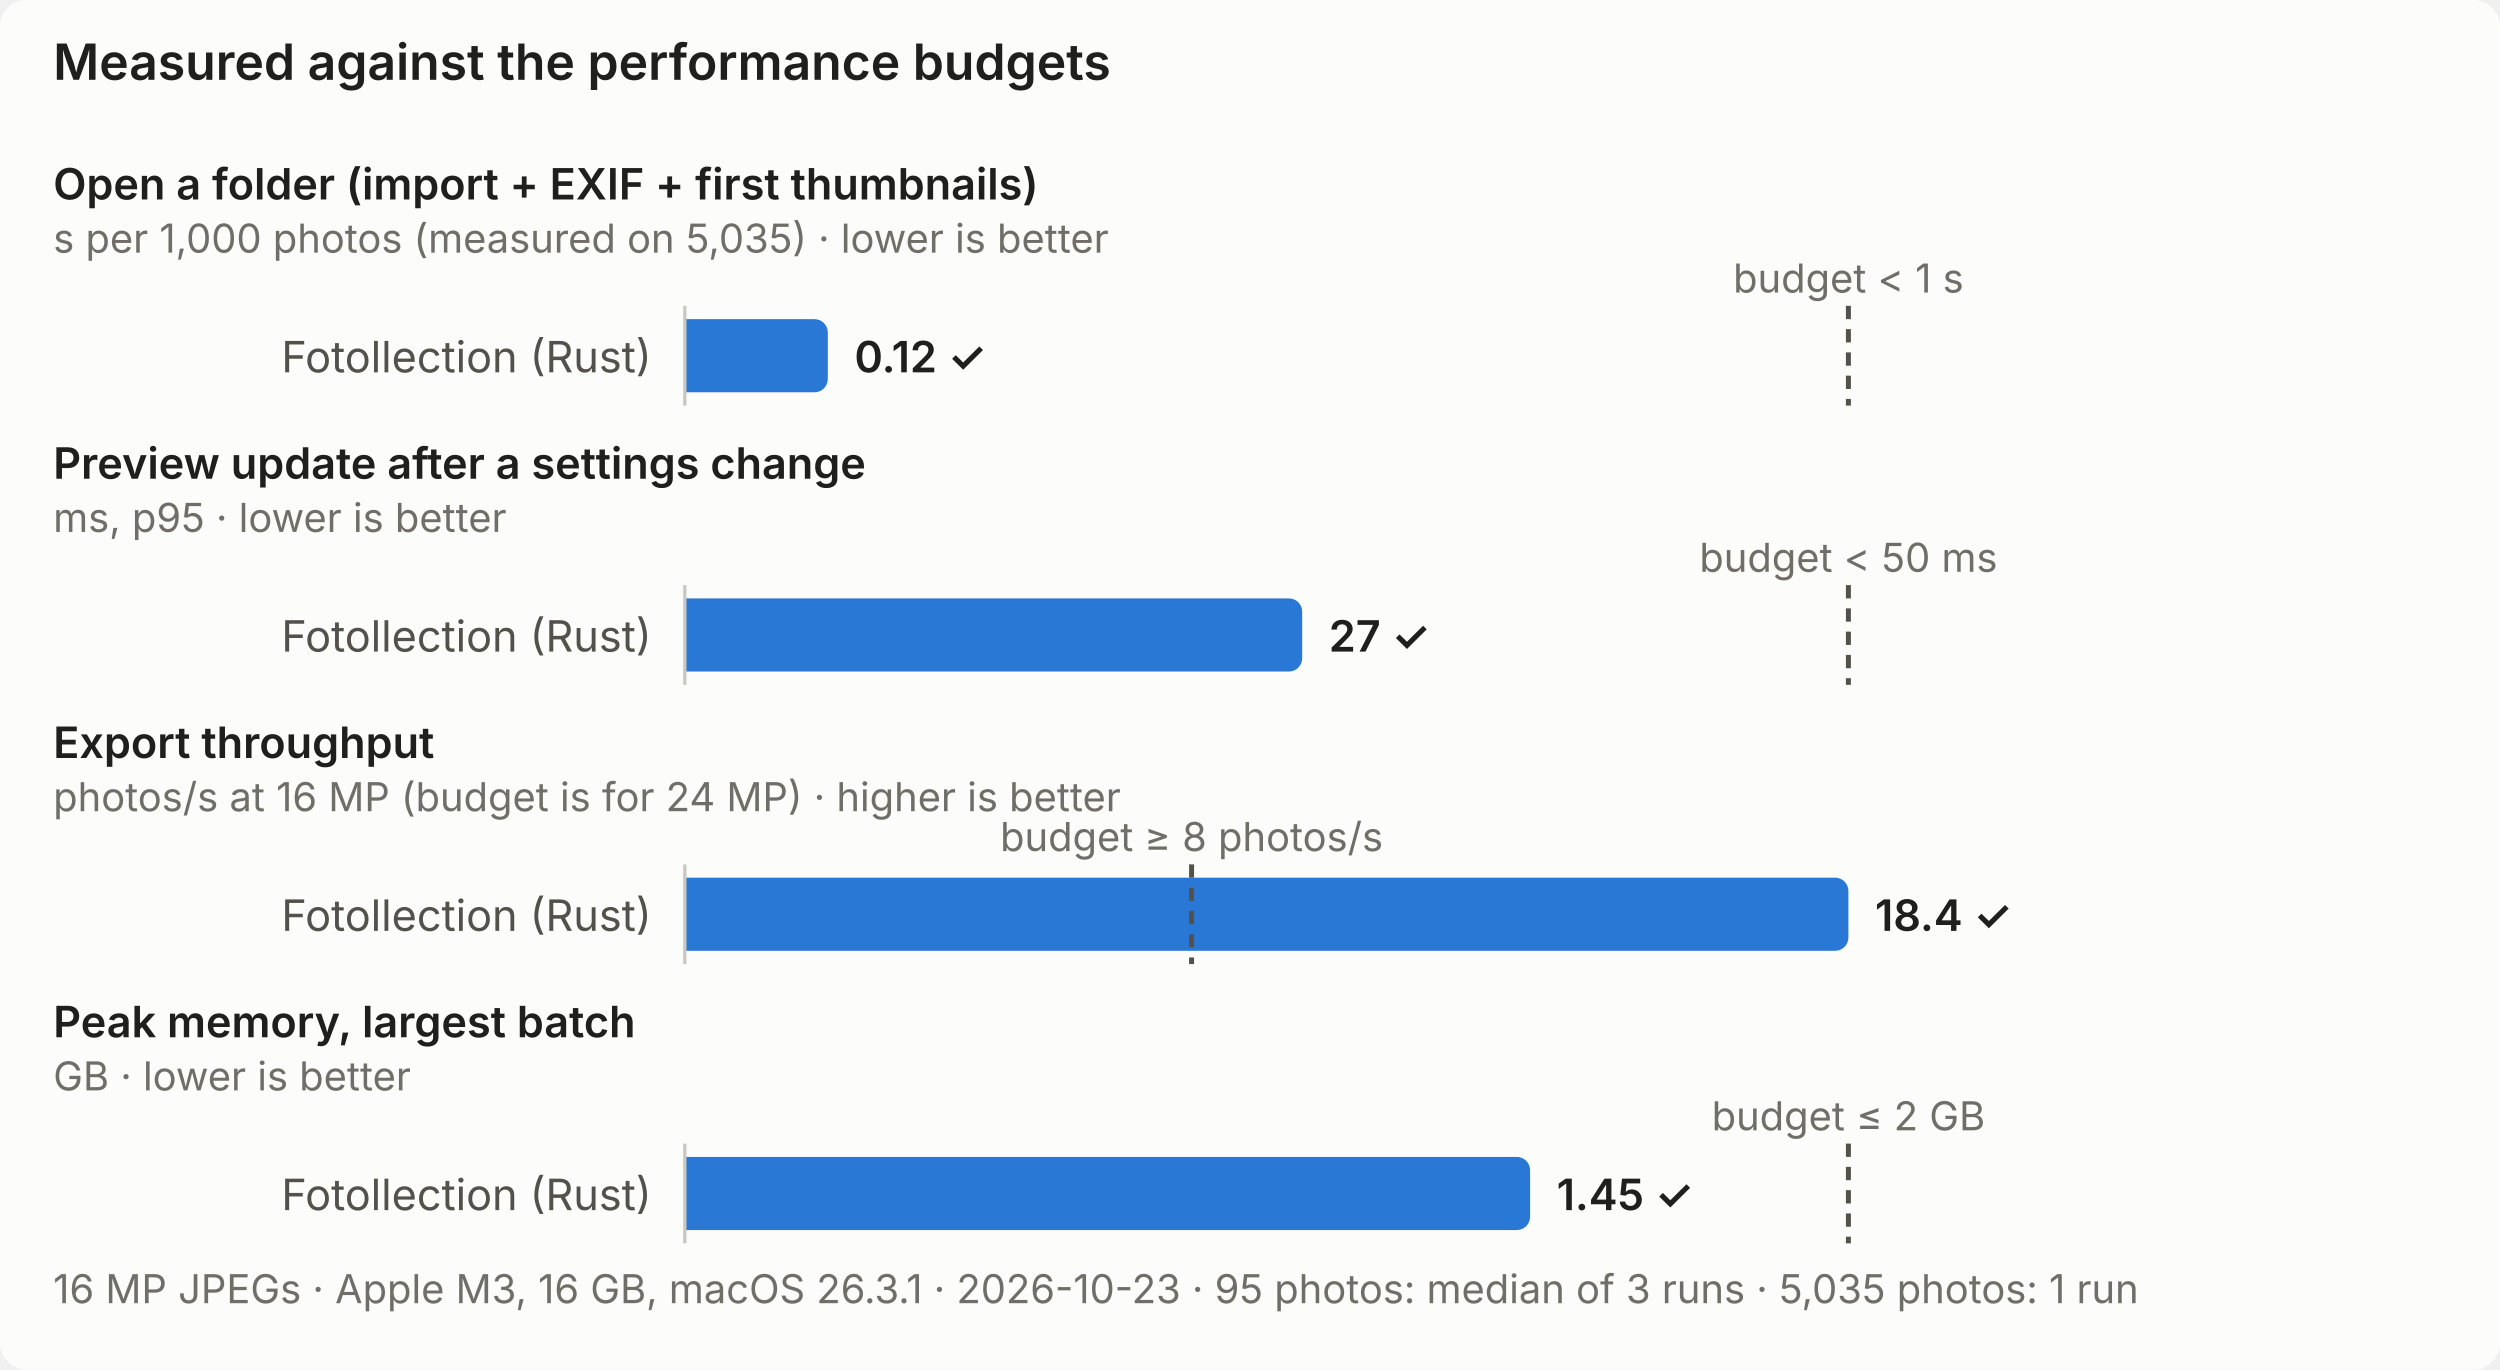
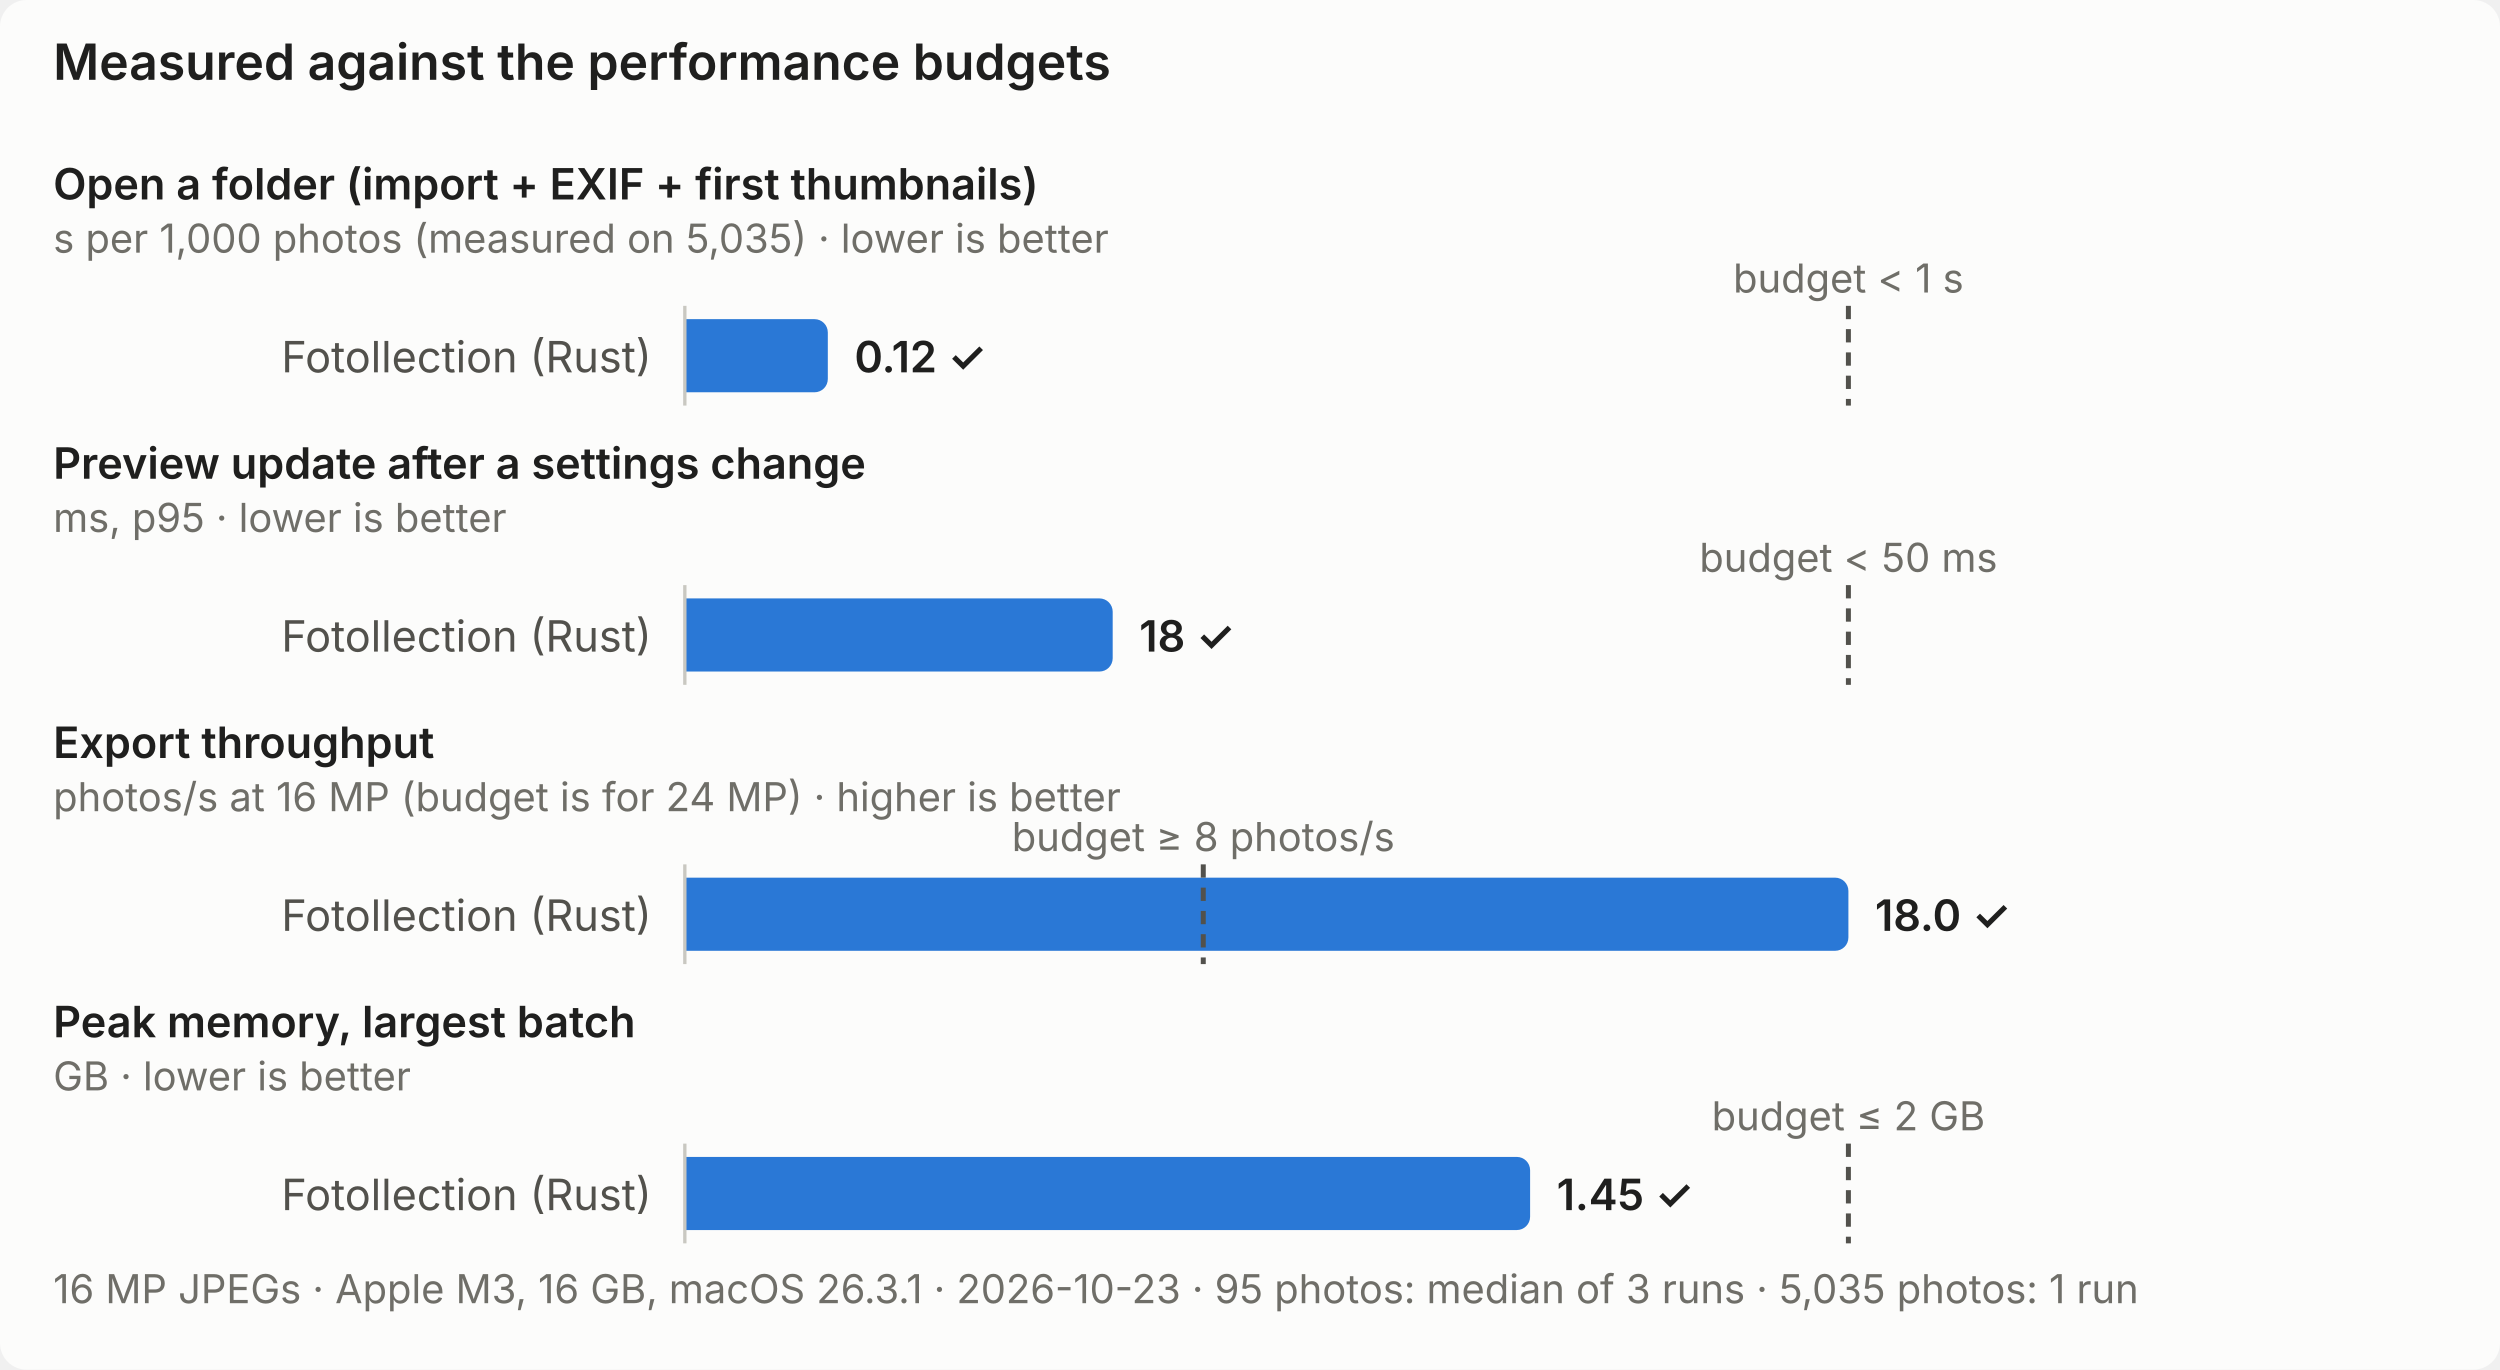
<svg xmlns="http://www.w3.org/2000/svg" viewBox="-16 -16 752 412" width="752" height="412" role="img" aria-labelledby="t d">
  <style>
  .bg{fill:#fcfcfb} .t1{fill:#1f1f1e;font:600 13px system-ui,-apple-system,Segoe UI,sans-serif}
  .t2{fill:#52514c;font:13px system-ui,-apple-system,Segoe UI,sans-serif}
  .t3{fill:#6f6e68;font:12px system-ui,-apple-system,Segoe UI,sans-serif}
  .h{font-size:15px} .num{font-variant-numeric:tabular-nums} .axis{stroke:#c9c8c1;stroke-width:1}
  .ref{stroke:#52514c;stroke-width:1.5;stroke-dasharray:4 3} .refw{stroke:#eb6834;stroke-width:1.5;stroke-dasharray:4 3}
  .s1{fill:#2a78d6} .s2{fill:#eb6834} .s3{fill:#1baf7a} .s4{fill:#eda100} .s5{fill:#e87ba4} .gap{stroke:#fcfcfb;stroke-width:2}
  .in{fill:#fff}
  @media (prefers-color-scheme: dark){
    .bg{fill:#1a1a19} .t1{fill:#f0efec} .t2{fill:#c3c2b7} .t3{fill:#9d9c93} .axis{stroke:#45443f}
    .ref{stroke:#c3c2b7} .refw{stroke:#d95926}
    .s1{fill:#3987e5} .s2{fill:#d95926} .s3{fill:#199e70} .s4{fill:#c98500} .s5{fill:#d55181} .gap{stroke:#1a1a19}
  }
</style>
  <rect class="bg" x="-16" y="-16" width="752" height="412" rx="8" />
  <text class="t1 h" x="0" y="8">Measured against the performance budgets</text>
  <text class="t1" x="0" y="44">Open a folder (import + EXIF + first thumbnails)</text>
  <text class="t3" x="0" y="60">s per 1,000 photos (measured on 5,035) · lower is better</text>
  <text class="t2" x="180" y="96" text-anchor="end">Fotollection (Rust)</text>
  <path class="s1" d="M190 80h39.007a4 4 0 0 1 4 4v14a4 4 0 0 1 -4 4h-39.007z" />
  <text class="t1 num" x="241.007" y="96">0.12 ✓</text>
  <line class="axis" x1="190" x2="190" y1="76" y2="106" />
  <line class="ref" x1="540" x2="540" y1="76" y2="106" />
  <text class="t3" x="540" y="72" text-anchor="middle">budget &lt; 1 s</text>
  <text class="t1" x="0" y="128">Preview update after a settings change</text>
  <text class="t3" x="0" y="144">ms, p95 · lower is better</text>
  <text class="t2" x="180" y="180" text-anchor="end">Fotollection (Rust)</text>
-   <path class="s1" d="M190 164h181.703a4 4 0 0 1 4 4v14a4 4 0 0 1 -4 4h-181.703z" />
-   <text class="t1 num" x="383.703" y="180">27 ✓</text>
+   <path class="s1" d="M190 164h124.697a4 4 0 0 1 4 4v14a4 4 0 0 1 -4 4h-124.697z" />
+   <text class="t1 num" x="326.697" y="180">18 ✓</text>
  <line class="axis" x1="190" x2="190" y1="160" y2="190" />
  <line class="ref" x1="540" x2="540" y1="160" y2="190" />
  <text class="t3" x="540" y="156" text-anchor="middle">budget &lt; 50 ms</text>
  <text class="t1" x="0" y="212">Export throughput</text>
  <text class="t3" x="0" y="228">photos/s at 16 MP (budget is for 24 MP) · higher is better</text>
  <text class="t2" x="180" y="264" text-anchor="end">Fotollection (Rust)</text>
  <path class="s1" d="M190 248h346a4 4 0 0 1 4 4v14a4 4 0 0 1 -4 4h-346z" />
-   <text class="t1 num" x="548" y="264">18.4 ✓</text>
+   <text class="t1 num" x="548" y="264">18.0 ✓</text>
  <line class="axis" x1="190" x2="190" y1="244" y2="274" />
-   <line class="ref" x1="342.427" x2="342.427" y1="244" y2="274" />
-   <text class="t3" x="342.427" y="240" text-anchor="middle">budget ≥ 8 photos/s</text>
+   <line class="ref" x1="345.942" x2="345.942" y1="244" y2="274" />
+   <text class="t3" x="345.942" y="240" text-anchor="middle">budget ≥ 8 photos/s</text>
  <text class="t1" x="0" y="296">Peak memory, largest batch</text>
  <text class="t3" x="0" y="312">GB · lower is better</text>
  <text class="t2" x="180" y="348" text-anchor="end">Fotollection (Rust)</text>
  <path class="s1" d="M190 332h250.255a4 4 0 0 1 4 4v14a4 4 0 0 1 -4 4h-250.255z" />
  <text class="t1 num" x="452.255" y="348">1.45 ✓</text>
  <line class="axis" x1="190" x2="190" y1="328" y2="358" />
  <line class="ref" x1="540" x2="540" y1="328" y2="358" />
  <text class="t3" x="540" y="324" text-anchor="middle">budget ≤ 2 GB</text>
  <text class="t3" x="0" y="376">16 MP JPEGs · Apple M3, 16 GB, macOS 26.3.1 · 2026-10-23 · 95 photos: median of 3 runs · 5,035 photos: 1 run</text>
</svg>
